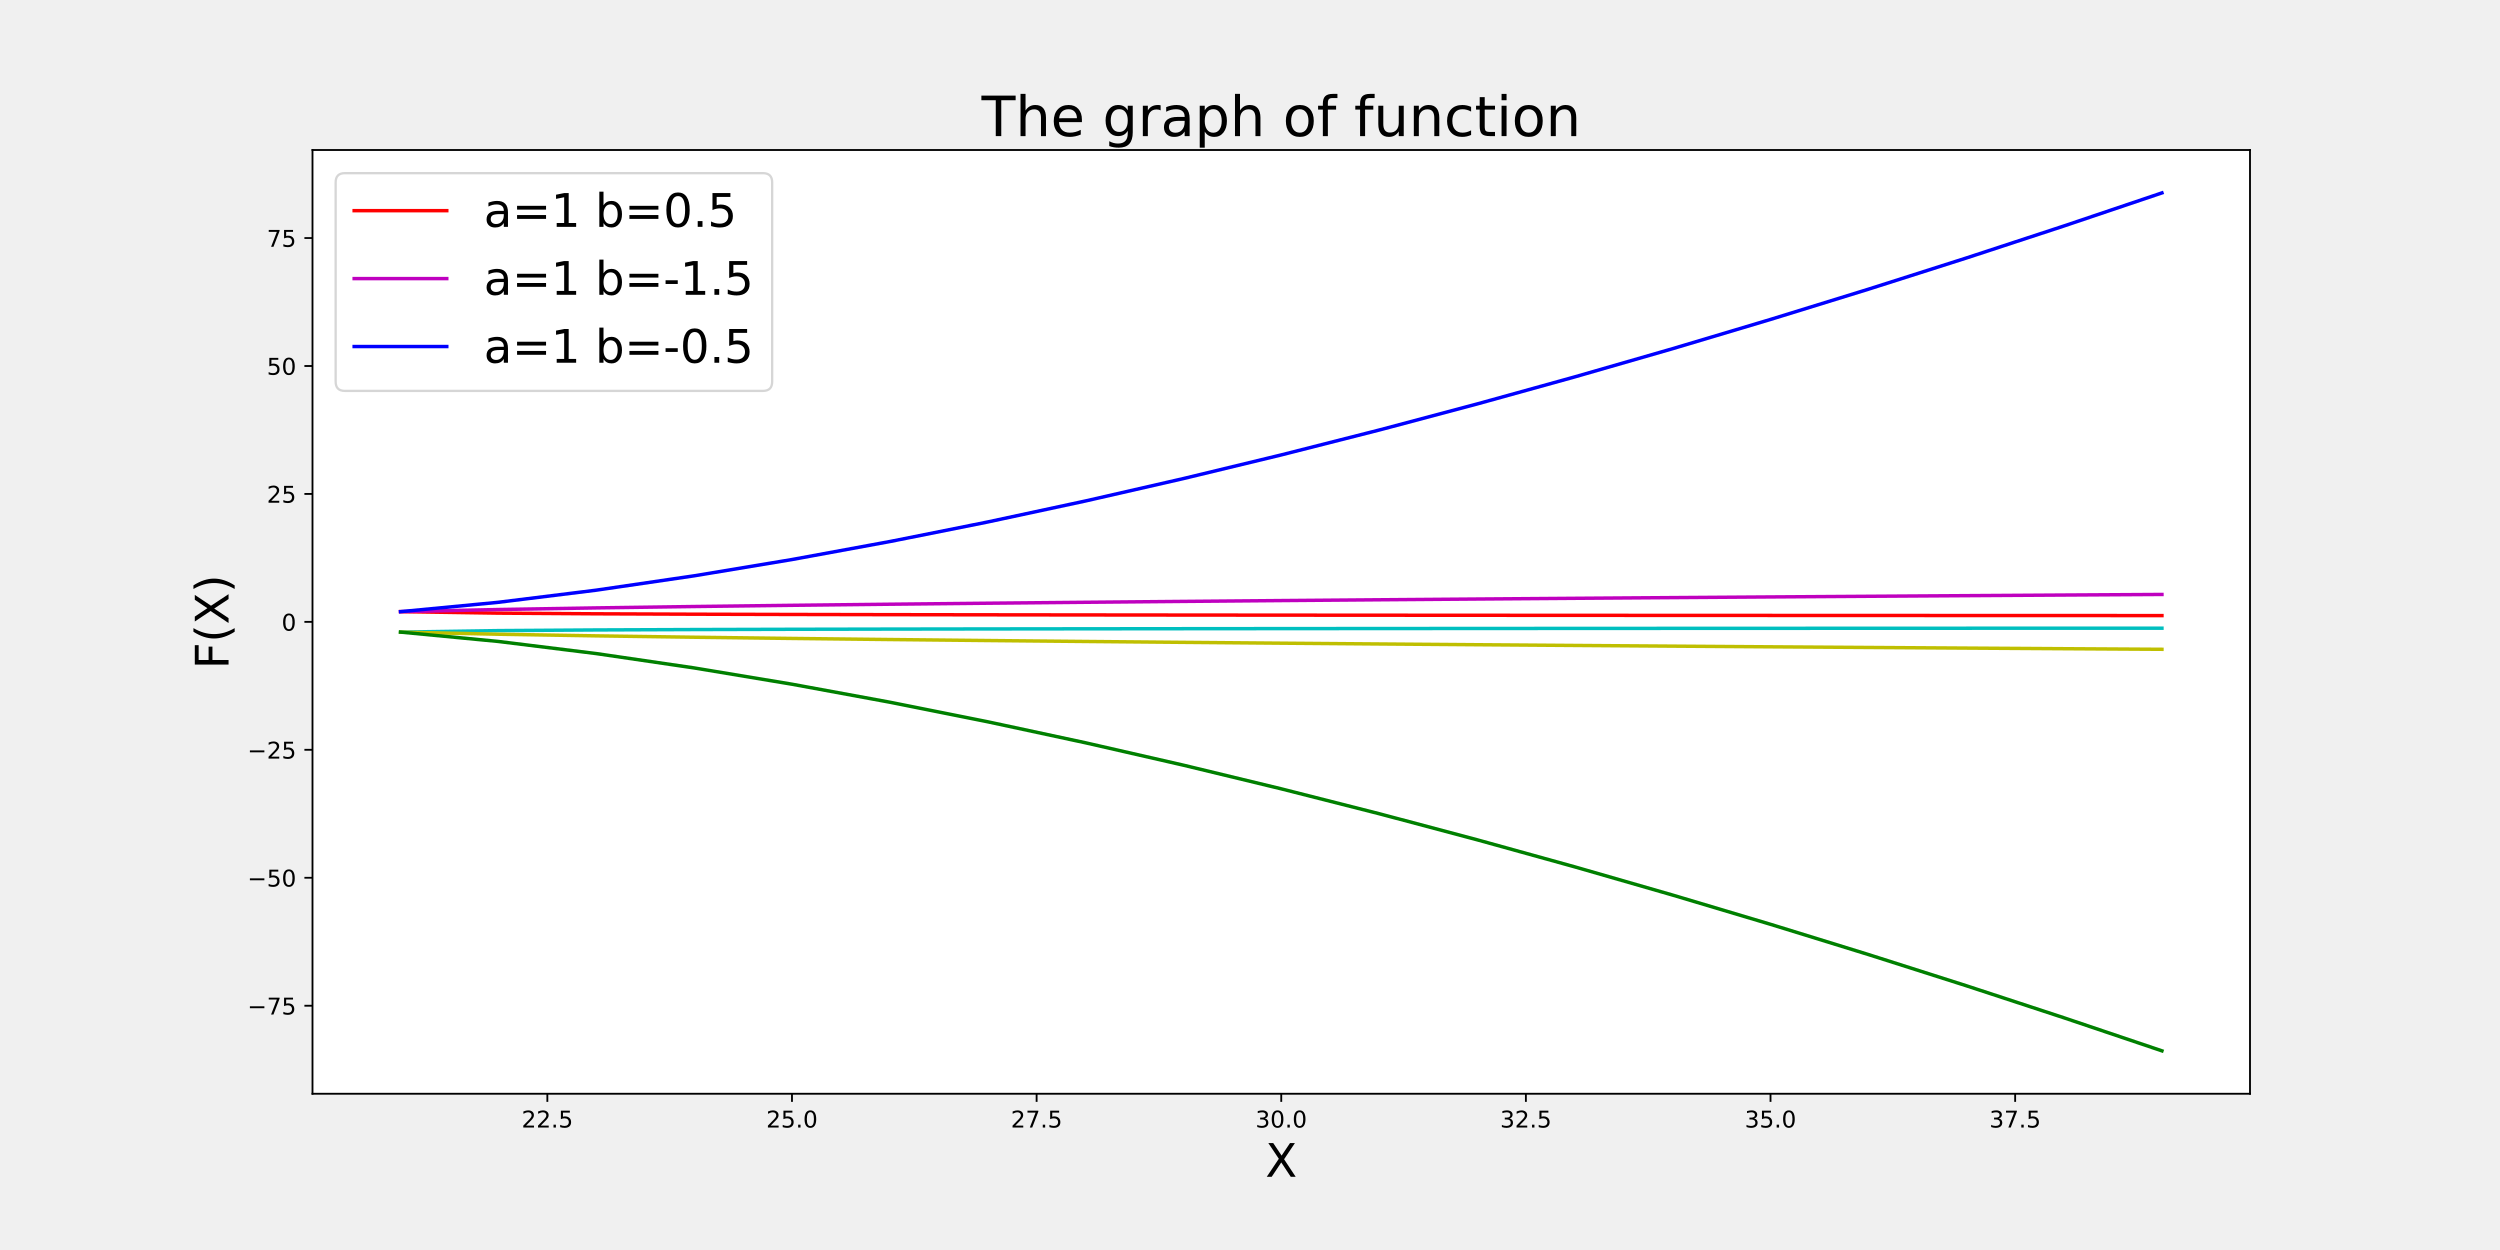
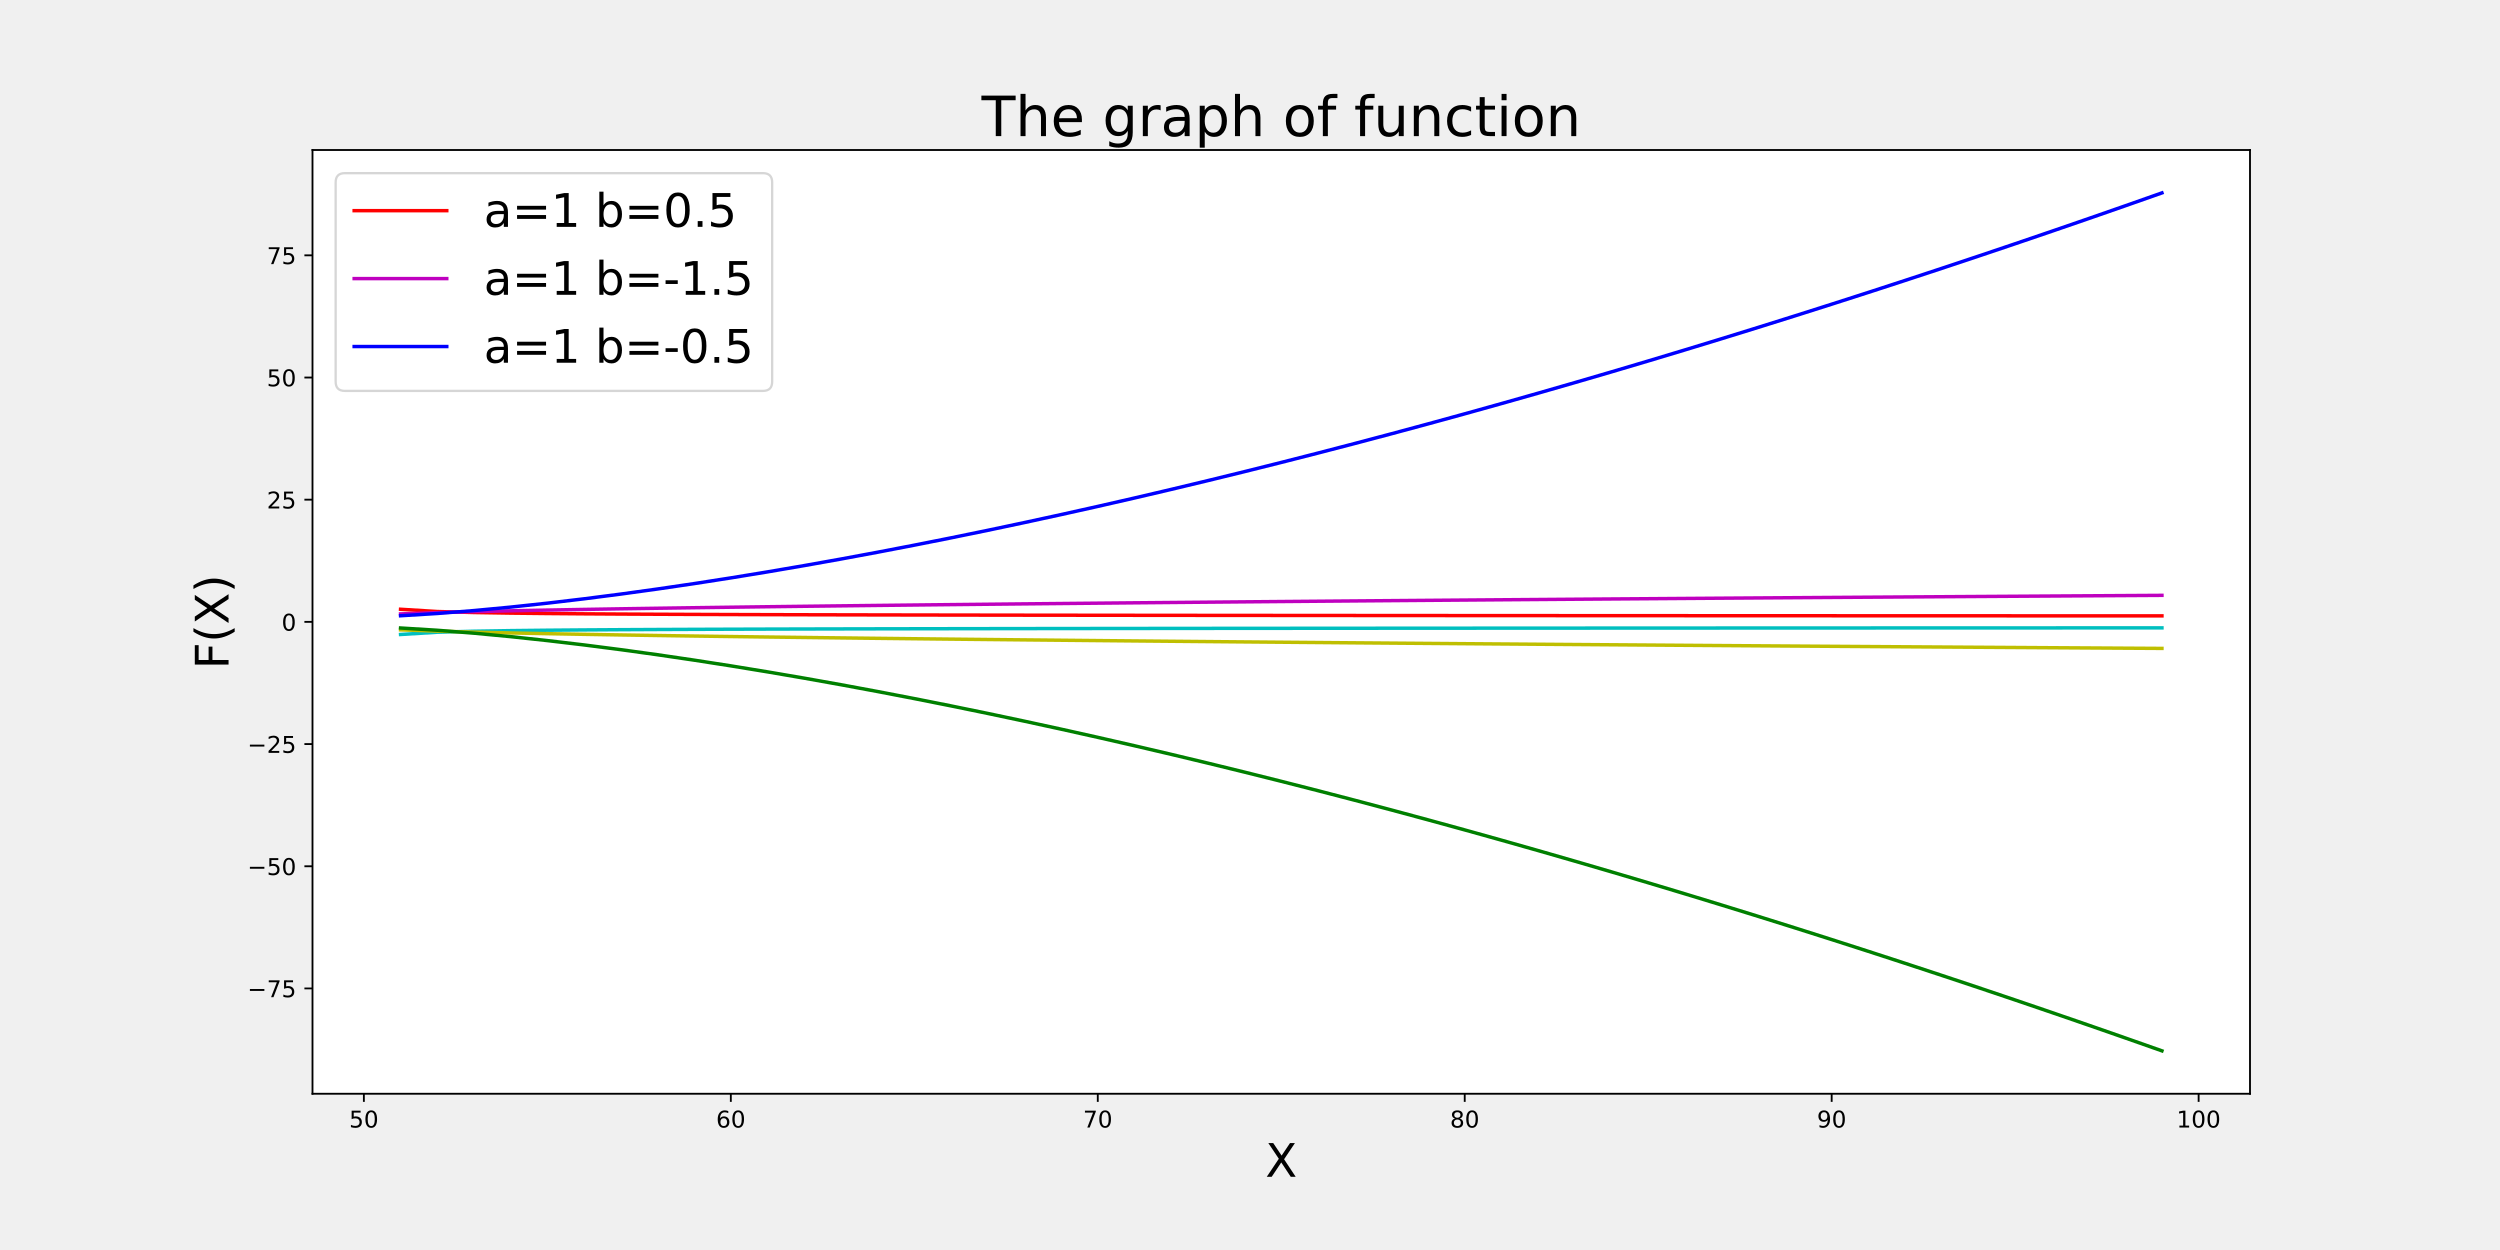
<svg xmlns="http://www.w3.org/2000/svg" xmlns:xlink="http://www.w3.org/1999/xlink" height="540pt" version="1.1" viewBox="0 0 1080 540" width="1080pt">
  <defs>
    <style type="text/css">*{stroke-linecap:butt;stroke-linejoin:round;}</style>
  </defs>
  <g id="figure_1">
    <g id="patch_1">
      <path d="M 0 540  L 1080 540  L 1080 0  L 0 0  z " style="fill:none;" />
    </g>
    <g id="axes_1">
      <g id="patch_2">
        <path d="M 135 472.5  L 972 472.5  L 972 64.8  L 135 64.8  z " style="fill:#ffffff;" />
      </g>
      <g id="matplotlib.axis_1">
        <g id="xtick_1">
          <g id="line2d_1">
            <defs>
-               <path d="M 0 0  L 0 3.5  " id="mf69e8f3338" style="stroke:#000000;stroke-width:0.8;" />
-             </defs>
-             <g>
-               <use style="stroke:#000000;stroke-width:0.8;" x="236.455" xlink:href="#mf69e8f3338" y="472.5" />
+               <path d="M 0 0  L 0 3.5  " id="mfb5286570b" style="stroke:#000000;stroke-width:0.8;" />
+             </defs>
+             <g>
+               <use style="stroke:#000000;stroke-width:0.8;" x="157.193" xlink:href="#mfb5286570b" y="472.5" />
            </g>
          </g>
          <g id="text_1">
-             <g transform="translate(225.3217 487.0984)scale(0.1 -0.1)">
-               <defs>
-                 <path d="M 1228 531  L 3431 531  L 3431 0  L 469 0  L 469 531  Q 828 903 1448 1529  Q 2069 2156 2228 2338  Q 2531 2678 2651 2914  Q 2772 3150 2772 3378  Q 2772 3750 2511 3984  Q 2250 4219 1831 4219  Q 1534 4219 1204 4116  Q 875 4013 500 3803  L 500 4441  Q 881 4594 1212 4672  Q 1544 4750 1819 4750  Q 2544 4750 2975 4387  Q 3406 4025 3406 3419  Q 3406 3131 3298 2873  Q 3191 2616 2906 2266  Q 2828 2175 2409 1742  Q 1991 1309 1228 531  z " id="DejaVuSans-32" transform="scale(0.015625)" />
-                 <path d="M 684 794  L 1344 794  L 1344 0  L 684 0  L 684 794  z " id="DejaVuSans-2e" transform="scale(0.015625)" />
+             <g transform="translate(150.8307 487.0984)scale(0.1 -0.1)">
+               <defs>
                <path d="M 691 4666  L 3169 4666  L 3169 4134  L 1269 4134  L 1269 2991  Q 1406 3038 1543 3061  Q 1681 3084 1819 3084  Q 2600 3084 3056 2656  Q 3513 2228 3513 1497  Q 3513 744 3044 326  Q 2575 -91 1722 -91  Q 1428 -91 1123 -41  Q 819 9 494 109  L 494 744  Q 775 591 1075 516  Q 1375 441 1709 441  Q 2250 441 2565 725  Q 2881 1009 2881 1497  Q 2881 1984 2565 2268  Q 2250 2553 1709 2553  Q 1456 2553 1204 2497  Q 953 2441 691 2322  L 691 4666  z " id="DejaVuSans-35" transform="scale(0.015625)" />
-               </defs>
-               <use xlink:href="#DejaVuSans-32" />
-               <use x="63.623" xlink:href="#DejaVuSans-32" />
-               <use x="127.246" xlink:href="#DejaVuSans-2e" />
-               <use x="159.033" xlink:href="#DejaVuSans-35" />
+                 <path d="M 2034 4250  Q 1547 4250 1301 3770  Q 1056 3291 1056 2328  Q 1056 1369 1301 889  Q 1547 409 2034 409  Q 2525 409 2770 889  Q 3016 1369 3016 2328  Q 3016 3291 2770 3770  Q 2525 4250 2034 4250  z M 2034 4750  Q 2819 4750 3233 4129  Q 3647 3509 3647 2328  Q 3647 1150 3233 529  Q 2819 -91 2034 -91  Q 1250 -91 836 529  Q 422 1150 422 2328  Q 422 3509 836 4129  Q 1250 4750 2034 4750  z " id="DejaVuSans-30" transform="scale(0.015625)" />
+               </defs>
+               <use xlink:href="#DejaVuSans-35" />
+               <use x="63.623" xlink:href="#DejaVuSans-30" />
            </g>
          </g>
        </g>
        <g id="xtick_2">
          <g id="line2d_2">
            <g>
-               <use style="stroke:#000000;stroke-width:0.8;" x="342.136" xlink:href="#mf69e8f3338" y="472.5" />
+               <use style="stroke:#000000;stroke-width:0.8;" x="315.716" xlink:href="#mfb5286570b" y="472.5" />
            </g>
          </g>
          <g id="text_2">
-             <g transform="translate(331.0036 487.0984)scale(0.1 -0.1)">
-               <defs>
-                 <path d="M 2034 4250  Q 1547 4250 1301 3770  Q 1056 3291 1056 2328  Q 1056 1369 1301 889  Q 1547 409 2034 409  Q 2525 409 2770 889  Q 3016 1369 3016 2328  Q 3016 3291 2770 3770  Q 2525 4250 2034 4250  z M 2034 4750  Q 2819 4750 3233 4129  Q 3647 3509 3647 2328  Q 3647 1150 3233 529  Q 2819 -91 2034 -91  Q 1250 -91 836 529  Q 422 1150 422 2328  Q 422 3509 836 4129  Q 1250 4750 2034 4750  z " id="DejaVuSans-30" transform="scale(0.015625)" />
-               </defs>
-               <use xlink:href="#DejaVuSans-32" />
-               <use x="63.623" xlink:href="#DejaVuSans-35" />
-               <use x="127.246" xlink:href="#DejaVuSans-2e" />
-               <use x="159.033" xlink:href="#DejaVuSans-30" />
+             <g transform="translate(309.3534 487.0984)scale(0.1 -0.1)">
+               <defs>
+                 <path d="M 2113 2584  Q 1688 2584 1439 2293  Q 1191 2003 1191 1497  Q 1191 994 1439 701  Q 1688 409 2113 409  Q 2538 409 2786 701  Q 3034 994 3034 1497  Q 3034 2003 2786 2293  Q 2538 2584 2113 2584  z M 3366 4563  L 3366 3988  Q 3128 4100 2886 4159  Q 2644 4219 2406 4219  Q 1781 4219 1451 3797  Q 1122 3375 1075 2522  Q 1259 2794 1537 2939  Q 1816 3084 2150 3084  Q 2853 3084 3261 2657  Q 3669 2231 3669 1497  Q 3669 778 3244 343  Q 2819 -91 2113 -91  Q 1303 -91 875 529  Q 447 1150 447 2328  Q 447 3434 972 4092  Q 1497 4750 2381 4750  Q 2619 4750 2861 4703  Q 3103 4656 3366 4563  z " id="DejaVuSans-36" transform="scale(0.015625)" />
+               </defs>
+               <use xlink:href="#DejaVuSans-36" />
+               <use x="63.623" xlink:href="#DejaVuSans-30" />
            </g>
          </g>
        </g>
        <g id="xtick_3">
          <g id="line2d_3">
            <g>
-               <use style="stroke:#000000;stroke-width:0.8;" x="447.818" xlink:href="#mf69e8f3338" y="472.5" />
+               <use style="stroke:#000000;stroke-width:0.8;" x="474.239" xlink:href="#mfb5286570b" y="472.5" />
            </g>
          </g>
          <g id="text_3">
-             <g transform="translate(436.6854 487.0984)scale(0.1 -0.1)">
+             <g transform="translate(467.8761 487.0984)scale(0.1 -0.1)">
              <defs>
                <path d="M 525 4666  L 3525 4666  L 3525 4397  L 1831 0  L 1172 0  L 2766 4134  L 525 4134  L 525 4666  z " id="DejaVuSans-37" transform="scale(0.015625)" />
              </defs>
-               <use xlink:href="#DejaVuSans-32" />
-               <use x="63.623" xlink:href="#DejaVuSans-37" />
-               <use x="127.246" xlink:href="#DejaVuSans-2e" />
-               <use x="159.033" xlink:href="#DejaVuSans-35" />
+               <use xlink:href="#DejaVuSans-37" />
+               <use x="63.623" xlink:href="#DejaVuSans-30" />
            </g>
          </g>
        </g>
        <g id="xtick_4">
          <g id="line2d_4">
            <g>
-               <use style="stroke:#000000;stroke-width:0.8;" x="553.5" xlink:href="#mf69e8f3338" y="472.5" />
+               <use style="stroke:#000000;stroke-width:0.8;" x="632.761" xlink:href="#mfb5286570b" y="472.5" />
            </g>
          </g>
          <g id="text_4">
-             <g transform="translate(542.3672 487.0984)scale(0.1 -0.1)">
-               <defs>
-                 <path d="M 2597 2516  Q 3050 2419 3304 2112  Q 3559 1806 3559 1356  Q 3559 666 3084 287  Q 2609 -91 1734 -91  Q 1441 -91 1130 -33  Q 819 25 488 141  L 488 750  Q 750 597 1062 519  Q 1375 441 1716 441  Q 2309 441 2620 675  Q 2931 909 2931 1356  Q 2931 1769 2642 2001  Q 2353 2234 1838 2234  L 1294 2234  L 1294 2753  L 1863 2753  Q 2328 2753 2575 2939  Q 2822 3125 2822 3475  Q 2822 3834 2567 4026  Q 2313 4219 1838 4219  Q 1578 4219 1281 4162  Q 984 4106 628 3988  L 628 4550  Q 988 4650 1302 4700  Q 1616 4750 1894 4750  Q 2613 4750 3031 4423  Q 3450 4097 3450 3541  Q 3450 3153 3228 2886  Q 3006 2619 2597 2516  z " id="DejaVuSans-33" transform="scale(0.015625)" />
-               </defs>
-               <use xlink:href="#DejaVuSans-33" />
-               <use x="63.623" xlink:href="#DejaVuSans-30" />
-               <use x="127.246" xlink:href="#DejaVuSans-2e" />
-               <use x="159.033" xlink:href="#DejaVuSans-30" />
+             <g transform="translate(626.3989 487.0984)scale(0.1 -0.1)">
+               <defs>
+                 <path d="M 2034 2216  Q 1584 2216 1326 1975  Q 1069 1734 1069 1313  Q 1069 891 1326 650  Q 1584 409 2034 409  Q 2484 409 2743 651  Q 3003 894 3003 1313  Q 3003 1734 2745 1975  Q 2488 2216 2034 2216  z M 1403 2484  Q 997 2584 770 2862  Q 544 3141 544 3541  Q 544 4100 942 4425  Q 1341 4750 2034 4750  Q 2731 4750 3128 4425  Q 3525 4100 3525 3541  Q 3525 3141 3298 2862  Q 3072 2584 2669 2484  Q 3125 2378 3379 2068  Q 3634 1759 3634 1313  Q 3634 634 3220 271  Q 2806 -91 2034 -91  Q 1263 -91 848 271  Q 434 634 434 1313  Q 434 1759 690 2068  Q 947 2378 1403 2484  z M 1172 3481  Q 1172 3119 1398 2916  Q 1625 2713 2034 2713  Q 2441 2713 2670 2916  Q 2900 3119 2900 3481  Q 2900 3844 2670 4047  Q 2441 4250 2034 4250  Q 1625 4250 1398 4047  Q 1172 3844 1172 3481  z " id="DejaVuSans-38" transform="scale(0.015625)" />
+               </defs>
+               <use xlink:href="#DejaVuSans-38" />
+               <use x="63.623" xlink:href="#DejaVuSans-30" />
            </g>
          </g>
        </g>
        <g id="xtick_5">
          <g id="line2d_5">
            <g>
-               <use style="stroke:#000000;stroke-width:0.8;" x="659.182" xlink:href="#mf69e8f3338" y="472.5" />
+               <use style="stroke:#000000;stroke-width:0.8;" x="791.284" xlink:href="#mfb5286570b" y="472.5" />
            </g>
          </g>
          <g id="text_5">
-             <g transform="translate(648.049 487.0984)scale(0.1 -0.1)">
-               <use xlink:href="#DejaVuSans-33" />
-               <use x="63.623" xlink:href="#DejaVuSans-32" />
-               <use x="127.246" xlink:href="#DejaVuSans-2e" />
-               <use x="159.033" xlink:href="#DejaVuSans-35" />
+             <g transform="translate(784.9216 487.0984)scale(0.1 -0.1)">
+               <defs>
+                 <path d="M 703 97  L 703 672  Q 941 559 1184 500  Q 1428 441 1663 441  Q 2288 441 2617 861  Q 2947 1281 2994 2138  Q 2813 1869 2534 1725  Q 2256 1581 1919 1581  Q 1219 1581 811 2004  Q 403 2428 403 3163  Q 403 3881 828 4315  Q 1253 4750 1959 4750  Q 2769 4750 3195 4129  Q 3622 3509 3622 2328  Q 3622 1225 3098 567  Q 2575 -91 1691 -91  Q 1453 -91 1209 -44  Q 966 3 703 97  z M 1959 2075  Q 2384 2075 2632 2365  Q 2881 2656 2881 3163  Q 2881 3666 2632 3958  Q 2384 4250 1959 4250  Q 1534 4250 1286 3958  Q 1038 3666 1038 3163  Q 1038 2656 1286 2365  Q 1534 2075 1959 2075  z " id="DejaVuSans-39" transform="scale(0.015625)" />
+               </defs>
+               <use xlink:href="#DejaVuSans-39" />
+               <use x="63.623" xlink:href="#DejaVuSans-30" />
            </g>
          </g>
        </g>
        <g id="xtick_6">
          <g id="line2d_6">
            <g>
-               <use style="stroke:#000000;stroke-width:0.8;" x="764.864" xlink:href="#mf69e8f3338" y="472.5" />
+               <use style="stroke:#000000;stroke-width:0.8;" x="949.807" xlink:href="#mfb5286570b" y="472.5" />
            </g>
          </g>
          <g id="text_6">
-             <g transform="translate(753.7308 487.0984)scale(0.1 -0.1)">
-               <use xlink:href="#DejaVuSans-33" />
-               <use x="63.623" xlink:href="#DejaVuSans-35" />
-               <use x="127.246" xlink:href="#DejaVuSans-2e" />
-               <use x="159.033" xlink:href="#DejaVuSans-30" />
-             </g>
-           </g>
-         </g>
-         <g id="xtick_7">
-           <g id="line2d_7">
-             <g>
-               <use style="stroke:#000000;stroke-width:0.8;" x="870.545" xlink:href="#mf69e8f3338" y="472.5" />
-             </g>
-           </g>
-           <g id="text_7">
-             <g transform="translate(859.4126 487.0984)scale(0.1 -0.1)">
-               <use xlink:href="#DejaVuSans-33" />
-               <use x="63.623" xlink:href="#DejaVuSans-37" />
-               <use x="127.246" xlink:href="#DejaVuSans-2e" />
-               <use x="159.033" xlink:href="#DejaVuSans-35" />
-             </g>
-           </g>
-         </g>
-         <g id="text_8">
+             <g transform="translate(940.2631 487.0984)scale(0.1 -0.1)">
+               <defs>
+                 <path d="M 794 531  L 1825 531  L 1825 4091  L 703 3866  L 703 4441  L 1819 4666  L 2450 4666  L 2450 531  L 3481 531  L 3481 0  L 794 0  L 794 531  z " id="DejaVuSans-31" transform="scale(0.015625)" />
+               </defs>
+               <use xlink:href="#DejaVuSans-31" />
+               <use x="63.623" xlink:href="#DejaVuSans-30" />
+               <use x="127.246" xlink:href="#DejaVuSans-30" />
+             </g>
+           </g>
+         </g>
+         <g id="text_7">
          <g transform="translate(546.65 508.375)scale(0.2 -0.2)">
            <defs>
              <path d="M 403 4666  L 1081 4666  L 2241 2931  L 3406 4666  L 4084 4666  L 2584 2425  L 4184 0  L 3506 0  L 2194 1984  L 872 0  L 191 0  L 1856 2491  L 403 4666  z " id="DejaVuSans-58" transform="scale(0.015625)" />
            </defs>
            <use xlink:href="#DejaVuSans-58" />
          </g>
        </g>
      </g>
      <g id="matplotlib.axis_2">
        <g id="ytick_1">
-           <g id="line2d_8">
-             <defs>
-               <path d="M 0 0  L -3.5 0  " id="m05dc06c97a" style="stroke:#000000;stroke-width:0.8;" />
-             </defs>
-             <g>
-               <use style="stroke:#000000;stroke-width:0.8;" x="135" xlink:href="#m05dc06c97a" y="434.47" />
-             </g>
-           </g>
-           <g id="text_9">
-             <g transform="translate(106.8953 438.269)scale(0.1 -0.1)">
+           <g id="line2d_7">
+             <defs>
+               <path d="M 0 0  L -3.5 0  " id="m7bf6f73ae0" style="stroke:#000000;stroke-width:0.8;" />
+             </defs>
+             <g>
+               <use style="stroke:#000000;stroke-width:0.8;" x="135" xlink:href="#m7bf6f73ae0" y="427" />
+             </g>
+           </g>
+           <g id="text_8">
+             <g transform="translate(106.8953 430.7995)scale(0.1 -0.1)">
              <defs>
                <path d="M 678 2272  L 4684 2272  L 4684 1741  L 678 1741  L 678 2272  z " id="DejaVuSans-2212" transform="scale(0.015625)" />
              </defs>
              <use xlink:href="#DejaVuSans-2212" />
              <use x="83.789" xlink:href="#DejaVuSans-37" />
              <use x="147.412" xlink:href="#DejaVuSans-35" />
            </g>
          </g>
        </g>
        <g id="ytick_2">
-           <g id="line2d_9">
-             <g>
-               <use style="stroke:#000000;stroke-width:0.8;" x="135" xlink:href="#m05dc06c97a" y="379.197" />
-             </g>
-           </g>
-           <g id="text_10">
-             <g transform="translate(106.8953 382.9958)scale(0.1 -0.1)">
+           <g id="line2d_8">
+             <g>
+               <use style="stroke:#000000;stroke-width:0.8;" x="135" xlink:href="#m7bf6f73ae0" y="374.217" />
+             </g>
+           </g>
+           <g id="text_9">
+             <g transform="translate(106.8953 378.0161)scale(0.1 -0.1)">
              <use xlink:href="#DejaVuSans-2212" />
              <use x="83.789" xlink:href="#DejaVuSans-35" />
              <use x="147.412" xlink:href="#DejaVuSans-30" />
            </g>
          </g>
        </g>
        <g id="ytick_3">
-           <g id="line2d_10">
-             <g>
-               <use style="stroke:#000000;stroke-width:0.8;" x="135" xlink:href="#m05dc06c97a" y="323.923" />
-             </g>
-           </g>
-           <g id="text_11">
-             <g transform="translate(106.8953 327.7225)scale(0.1 -0.1)">
+           <g id="line2d_9">
+             <g>
+               <use style="stroke:#000000;stroke-width:0.8;" x="135" xlink:href="#m7bf6f73ae0" y="321.433" />
+             </g>
+           </g>
+           <g id="text_10">
+             <g transform="translate(106.8953 325.2326)scale(0.1 -0.1)">
+               <defs>
+                 <path d="M 1228 531  L 3431 531  L 3431 0  L 469 0  L 469 531  Q 828 903 1448 1529  Q 2069 2156 2228 2338  Q 2531 2678 2651 2914  Q 2772 3150 2772 3378  Q 2772 3750 2511 3984  Q 2250 4219 1831 4219  Q 1534 4219 1204 4116  Q 875 4013 500 3803  L 500 4441  Q 881 4594 1212 4672  Q 1544 4750 1819 4750  Q 2544 4750 2975 4387  Q 3406 4025 3406 3419  Q 3406 3131 3298 2873  Q 3191 2616 2906 2266  Q 2828 2175 2409 1742  Q 1991 1309 1228 531  z " id="DejaVuSans-32" transform="scale(0.015625)" />
+               </defs>
              <use xlink:href="#DejaVuSans-2212" />
              <use x="83.789" xlink:href="#DejaVuSans-32" />
              <use x="147.412" xlink:href="#DejaVuSans-35" />
            </g>
          </g>
        </g>
        <g id="ytick_4">
-           <g id="line2d_11">
-             <g>
-               <use style="stroke:#000000;stroke-width:0.8;" x="135" xlink:href="#m05dc06c97a" y="268.65" />
-             </g>
-           </g>
-           <g id="text_12">
+           <g id="line2d_10">
+             <g>
+               <use style="stroke:#000000;stroke-width:0.8;" x="135" xlink:href="#m7bf6f73ae0" y="268.65" />
+             </g>
+           </g>
+           <g id="text_11">
            <g transform="translate(121.6375 272.4492)scale(0.1 -0.1)">
              <use xlink:href="#DejaVuSans-30" />
            </g>
          </g>
        </g>
        <g id="ytick_5">
-           <g id="line2d_12">
-             <g>
-               <use style="stroke:#000000;stroke-width:0.8;" x="135" xlink:href="#m05dc06c97a" y="213.377" />
-             </g>
-           </g>
-           <g id="text_13">
-             <g transform="translate(115.275 217.176)scale(0.1 -0.1)">
+           <g id="line2d_11">
+             <g>
+               <use style="stroke:#000000;stroke-width:0.8;" x="135" xlink:href="#m7bf6f73ae0" y="215.867" />
+             </g>
+           </g>
+           <g id="text_12">
+             <g transform="translate(115.275 219.6658)scale(0.1 -0.1)">
              <use xlink:href="#DejaVuSans-32" />
              <use x="63.623" xlink:href="#DejaVuSans-35" />
            </g>
          </g>
        </g>
        <g id="ytick_6">
+           <g id="line2d_12">
+             <g>
+               <use style="stroke:#000000;stroke-width:0.8;" x="135" xlink:href="#m7bf6f73ae0" y="163.083" />
+             </g>
+           </g>
+           <g id="text_13">
+             <g transform="translate(115.275 166.8824)scale(0.1 -0.1)">
+               <use xlink:href="#DejaVuSans-35" />
+               <use x="63.623" xlink:href="#DejaVuSans-30" />
+             </g>
+           </g>
+         </g>
+         <g id="ytick_7">
          <g id="line2d_13">
            <g>
-               <use style="stroke:#000000;stroke-width:0.8;" x="135" xlink:href="#m05dc06c97a" y="158.103" />
+               <use style="stroke:#000000;stroke-width:0.8;" x="135" xlink:href="#m7bf6f73ae0" y="110.3" />
            </g>
          </g>
          <g id="text_14">
-             <g transform="translate(115.275 161.9027)scale(0.1 -0.1)">
-               <use xlink:href="#DejaVuSans-35" />
-               <use x="63.623" xlink:href="#DejaVuSans-30" />
-             </g>
-           </g>
-         </g>
-         <g id="ytick_7">
-           <g id="line2d_14">
-             <g>
-               <use style="stroke:#000000;stroke-width:0.8;" x="135" xlink:href="#m05dc06c97a" y="102.83" />
-             </g>
-           </g>
-           <g id="text_15">
-             <g transform="translate(115.275 106.6294)scale(0.1 -0.1)">
+             <g transform="translate(115.275 114.0989)scale(0.1 -0.1)">
              <use xlink:href="#DejaVuSans-37" />
              <use x="63.623" xlink:href="#DejaVuSans-35" />
            </g>
          </g>
        </g>
-         <g id="text_16">
+         <g id="text_15">
          <g transform="translate(98.73594 289.0547)rotate(-90)scale(0.2 -0.2)">
            <defs>
              <path d="M 628 4666  L 3309 4666  L 3309 4134  L 1259 4134  L 1259 2759  L 3109 2759  L 3109 2228  L 1259 2228  L 1259 0  L 628 0  L 628 4666  z " id="DejaVuSans-46" transform="scale(0.015625)" />
              <path d="M 1984 4856  Q 1566 4138 1362 3434  Q 1159 2731 1159 2009  Q 1159 1288 1364 580  Q 1569 -128 1984 -844  L 1484 -844  Q 1016 -109 783 600  Q 550 1309 550 2009  Q 550 2706 781 3412  Q 1013 4119 1484 4856  L 1984 4856  z " id="DejaVuSans-28" transform="scale(0.015625)" />
              <path d="M 513 4856  L 1013 4856  Q 1481 4119 1714 3412  Q 1947 2706 1947 2009  Q 1947 1309 1714 600  Q 1481 -109 1013 -844  L 513 -844  Q 928 -128 1133 580  Q 1338 1288 1338 2009  Q 1338 2731 1133 3434  Q 928 4138 513 4856  z " id="DejaVuSans-29" transform="scale(0.015625)" />
            </defs>
            <use xlink:href="#DejaVuSans-46" />
            <use x="57.52" xlink:href="#DejaVuSans-28" />
            <use x="96.533" xlink:href="#DejaVuSans-58" />
            <use x="165.039" xlink:href="#DejaVuSans-29" />
          </g>
        </g>
      </g>
+       <g id="line2d_14">
+         <path clip-path="url(#pb670866c98)" d="M 173.045 263.2  L 188.898 264.178  L 204.75 264.611  L 220.602 264.87  L 236.455 265.046  L 252.307 265.176  L 268.159 265.277  L 284.011 265.358  L 299.864 265.426  L 315.716 265.483  L 331.568 265.532  L 347.42 265.575  L 363.273 265.613  L 379.125 265.646  L 394.977 265.677  L 410.83 265.704  L 426.682 265.729  L 442.534 265.752  L 458.386 265.773  L 474.239 265.792  L 490.091 265.81  L 505.943 265.827  L 521.795 265.843  L 537.648 265.857  L 553.5 265.871  L 569.352 265.884  L 585.205 265.896  L 601.057 265.908  L 616.909 265.919  L 632.761 265.929  L 648.614 265.939  L 664.466 265.949  L 680.318 265.958  L 696.17 265.966  L 712.023 265.974  L 727.875 265.982  L 743.727 265.99  L 759.58 265.997  L 775.432 266.004  L 791.284 266.011  L 807.136 266.017  L 822.989 266.024  L 838.841 266.03  L 854.693 266.035  L 870.545 266.041  L 886.398 266.046  L 902.25 266.052  L 918.102 266.057  L 933.955 266.062  " style="fill:none;stroke:#ff0000;stroke-linecap:square;stroke-width:1.5;" />
+       </g>
      <g id="line2d_15">
-         <path clip-path="url(#p807d4edcf2)" d="M 173.045 264.228  L 215.318 264.876  L 257.591 265.163  L 299.864 265.334  L 342.136 265.45  L 384.409 265.536  L 426.682 265.603  L 468.955 265.657  L 511.227 265.702  L 553.5 265.74  L 595.773 265.772  L 638.045 265.801  L 680.318 265.826  L 722.591 265.848  L 764.864 265.868  L 807.136 265.886  L 849.409 265.903  L 891.682 265.918  L 933.955 265.932  " style="fill:none;stroke:#ff0000;stroke-linecap:square;stroke-width:1.5;" />
+         <path clip-path="url(#pb670866c98)" d="M 173.045 274.1  L 188.898 273.122  L 204.75 272.689  L 220.602 272.43  L 236.455 272.254  L 252.307 272.124  L 268.159 272.023  L 284.011 271.942  L 299.864 271.874  L 315.716 271.817  L 331.568 271.768  L 347.42 271.725  L 363.273 271.687  L 379.125 271.654  L 394.977 271.623  L 410.83 271.596  L 426.682 271.571  L 442.534 271.548  L 458.386 271.527  L 474.239 271.508  L 490.091 271.49  L 505.943 271.473  L 521.795 271.457  L 537.648 271.443  L 553.5 271.429  L 569.352 271.416  L 585.205 271.404  L 601.057 271.392  L 616.909 271.381  L 632.761 271.371  L 648.614 271.361  L 664.466 271.351  L 680.318 271.342  L 696.17 271.334  L 712.023 271.326  L 727.875 271.318  L 743.727 271.31  L 759.58 271.303  L 775.432 271.296  L 791.284 271.289  L 807.136 271.283  L 822.989 271.276  L 838.841 271.27  L 854.693 271.265  L 870.545 271.259  L 886.398 271.254  L 902.25 271.248  L 918.102 271.243  L 933.955 271.238  " style="fill:none;stroke:#00bfbf;stroke-linecap:square;stroke-width:1.5;" />
      </g>
      <g id="line2d_16">
-         <path clip-path="url(#p807d4edcf2)" d="M 173.045 273.072  L 215.318 272.424  L 257.591 272.137  L 299.864 271.966  L 342.136 271.85  L 384.409 271.764  L 426.682 271.697  L 468.955 271.643  L 511.227 271.598  L 553.5 271.56  L 595.773 271.528  L 638.045 271.499  L 680.318 271.474  L 722.591 271.452  L 764.864 271.432  L 807.136 271.414  L 849.409 271.397  L 891.682 271.382  L 933.955 271.368  " style="fill:none;stroke:#00bfbf;stroke-linecap:square;stroke-width:1.5;" />
+         <path clip-path="url(#pb670866c98)" d="M 173.045 265.203  L 188.898 264.65  L 204.75 264.226  L 220.602 263.868  L 236.455 263.553  L 252.307 263.268  L 268.159 263.006  L 284.011 262.762  L 299.864 262.533  L 315.716 262.316  L 331.568 262.11  L 347.42 261.913  L 363.273 261.724  L 379.125 261.542  L 394.977 261.367  L 410.83 261.197  L 426.682 261.033  L 442.534 260.873  L 458.386 260.718  L 474.239 260.567  L 490.091 260.419  L 505.943 260.275  L 521.795 260.135  L 537.648 259.997  L 553.5 259.862  L 569.352 259.73  L 585.205 259.6  L 601.057 259.473  L 616.909 259.348  L 632.761 259.225  L 648.614 259.104  L 664.466 258.985  L 680.318 258.868  L 696.17 258.752  L 712.023 258.639  L 727.875 258.527  L 743.727 258.416  L 759.58 258.307  L 775.432 258.2  L 791.284 258.093  L 807.136 257.988  L 822.989 257.885  L 838.841 257.782  L 854.693 257.681  L 870.545 257.581  L 886.398 257.482  L 902.25 257.384  L 918.102 257.287  L 933.955 257.191  " style="fill:none;stroke:#bf00bf;stroke-linecap:square;stroke-width:1.5;" />
      </g>
      <g id="line2d_17">
-         <path clip-path="url(#p807d4edcf2)" d="M 173.045 264.228  L 215.318 263.312  L 257.591 262.61  L 299.864 262.017  L 342.136 261.495  L 384.409 261.023  L 426.682 260.589  L 468.955 260.186  L 511.227 259.806  L 553.5 259.447  L 595.773 259.106  L 638.045 258.78  L 680.318 258.467  L 722.591 258.167  L 764.864 257.876  L 807.136 257.595  L 849.409 257.323  L 891.682 257.059  L 933.955 256.802  " style="fill:none;stroke:#bf00bf;stroke-linecap:square;stroke-width:1.5;" />
+         <path clip-path="url(#pb670866c98)" d="M 173.045 272.097  L 188.898 272.65  L 204.75 273.074  L 220.602 273.432  L 236.455 273.747  L 252.307 274.032  L 268.159 274.294  L 284.011 274.538  L 299.864 274.767  L 315.716 274.984  L 331.568 275.19  L 347.42 275.387  L 363.273 275.576  L 379.125 275.758  L 394.977 275.933  L 410.83 276.103  L 426.682 276.267  L 442.534 276.427  L 458.386 276.582  L 474.239 276.733  L 490.091 276.881  L 505.943 277.025  L 521.795 277.165  L 537.648 277.303  L 553.5 277.438  L 569.352 277.57  L 585.205 277.7  L 601.057 277.827  L 616.909 277.952  L 632.761 278.075  L 648.614 278.196  L 664.466 278.315  L 680.318 278.432  L 696.17 278.548  L 712.023 278.661  L 727.875 278.773  L 743.727 278.884  L 759.58 278.993  L 775.432 279.1  L 791.284 279.207  L 807.136 279.312  L 822.989 279.415  L 838.841 279.518  L 854.693 279.619  L 870.545 279.719  L 886.398 279.818  L 902.25 279.916  L 918.102 280.013  L 933.955 280.109  " style="fill:none;stroke:#bfbf00;stroke-linecap:square;stroke-width:1.5;" />
      </g>
      <g id="line2d_18">
-         <path clip-path="url(#p807d4edcf2)" d="M 173.045 273.072  L 215.318 273.988  L 257.591 274.69  L 299.864 275.283  L 342.136 275.805  L 384.409 276.277  L 426.682 276.711  L 468.955 277.114  L 511.227 277.494  L 553.5 277.853  L 595.773 278.194  L 638.045 278.52  L 680.318 278.833  L 722.591 279.133  L 764.864 279.424  L 807.136 279.705  L 849.409 279.977  L 891.682 280.241  L 933.955 280.498  " style="fill:none;stroke:#bfbf00;stroke-linecap:square;stroke-width:1.5;" />
+         <path clip-path="url(#pb670866c98)" d="M 173.045 266.005  L 188.898 265.028  L 204.75 263.763  L 220.602 262.266  L 236.455 260.567  L 252.307 258.689  L 268.159 256.646  L 284.011 254.453  L 299.864 252.117  L 315.716 249.648  L 331.568 247.052  L 347.42 244.335  L 363.273 241.503  L 379.125 238.559  L 394.977 235.508  L 410.83 232.354  L 426.682 229.1  L 442.534 225.748  L 458.386 222.302  L 474.239 218.765  L 490.091 215.137  L 505.943 211.422  L 521.795 207.622  L 537.648 203.738  L 553.5 199.772  L 569.352 195.727  L 585.205 191.602  L 601.057 187.401  L 616.909 183.124  L 632.761 178.772  L 648.614 174.347  L 664.466 169.851  L 680.318 165.283  L 696.17 160.646  L 712.023 155.94  L 727.875 151.166  L 743.727 146.326  L 759.58 141.42  L 775.432 136.448  L 791.284 131.413  L 807.136 126.314  L 822.989 121.153  L 838.841 115.93  L 854.693 110.646  L 870.545 105.301  L 886.398 99.897  L 902.25 94.433  L 918.102 88.911  L 933.955 83.332  " style="fill:none;stroke:#0000ff;stroke-linecap:square;stroke-width:1.5;" />
      </g>
      <g id="line2d_19">
-         <path clip-path="url(#p807d4edcf2)" d="M 173.045 264.228  L 215.318 260.186  L 257.591 254.951  L 299.864 248.752  L 342.136 241.72  L 384.409 233.945  L 426.682 225.492  L 468.955 216.411  L 511.227 206.744  L 553.5 196.523  L 595.773 185.778  L 638.045 174.532  L 680.318 162.808  L 722.591 150.623  L 764.864 137.996  L 807.136 124.94  L 849.409 111.469  L 891.682 97.596  L 933.955 83.332  " style="fill:none;stroke:#0000ff;stroke-linecap:square;stroke-width:1.5;" />
-       </g>
-       <g id="line2d_20">
-         <path clip-path="url(#p807d4edcf2)" d="M 173.045 273.072  L 215.318 277.114  L 257.591 282.349  L 299.864 288.548  L 342.136 295.58  L 384.409 303.355  L 426.682 311.808  L 468.955 320.889  L 511.227 330.556  L 553.5 340.777  L 595.773 351.522  L 638.045 362.768  L 680.318 374.492  L 722.591 386.677  L 764.864 399.304  L 807.136 412.36  L 849.409 425.831  L 891.682 439.704  L 933.955 453.968  " style="fill:none;stroke:#008000;stroke-linecap:square;stroke-width:1.5;" />
+         <path clip-path="url(#pb670866c98)" d="M 173.045 271.295  L 188.898 272.272  L 204.75 273.537  L 220.602 275.034  L 236.455 276.733  L 252.307 278.611  L 268.159 280.654  L 284.011 282.847  L 299.864 285.183  L 315.716 287.652  L 331.568 290.248  L 347.42 292.965  L 363.273 295.797  L 379.125 298.741  L 394.977 301.792  L 410.83 304.946  L 426.682 308.2  L 442.534 311.552  L 458.386 314.998  L 474.239 318.535  L 490.091 322.163  L 505.943 325.878  L 521.795 329.678  L 537.648 333.562  L 553.5 337.528  L 569.352 341.573  L 585.205 345.698  L 601.057 349.899  L 616.909 354.176  L 632.761 358.528  L 648.614 362.953  L 664.466 367.449  L 680.318 372.017  L 696.17 376.654  L 712.023 381.36  L 727.875 386.134  L 743.727 390.974  L 759.58 395.88  L 775.432 400.852  L 791.284 405.887  L 807.136 410.986  L 822.989 416.147  L 838.841 421.37  L 854.693 426.654  L 870.545 431.999  L 886.398 437.403  L 902.25 442.867  L 918.102 448.389  L 933.955 453.968  " style="fill:none;stroke:#008000;stroke-linecap:square;stroke-width:1.5;" />
      </g>
      <g id="patch_3">
        <path d="M 135 472.5  L 135 64.8  " style="fill:none;stroke:#000000;stroke-linecap:square;stroke-linejoin:miter;stroke-width:0.8;" />
      </g>
      <g id="patch_4">
        <path d="M 972 472.5  L 972 64.8  " style="fill:none;stroke:#000000;stroke-linecap:square;stroke-linejoin:miter;stroke-width:0.8;" />
      </g>
      <g id="patch_5">
        <path d="M 135 472.5  L 972 472.5  " style="fill:none;stroke:#000000;stroke-linecap:square;stroke-linejoin:miter;stroke-width:0.8;" />
      </g>
      <g id="patch_6">
        <path d="M 135 64.8  L 972 64.8  " style="fill:none;stroke:#000000;stroke-linecap:square;stroke-linejoin:miter;stroke-width:0.8;" />
      </g>
-       <g id="text_17">
+       <g id="text_16">
        <g transform="translate(424.0275 58.8)scale(0.24 -0.24)">
          <defs>
            <path d="M -19 4666  L 3928 4666  L 3928 4134  L 2272 4134  L 2272 0  L 1638 0  L 1638 4134  L -19 4134  L -19 4666  z " id="DejaVuSans-54" transform="scale(0.015625)" />
            <path d="M 3513 2113  L 3513 0  L 2938 0  L 2938 2094  Q 2938 2591 2744 2837  Q 2550 3084 2163 3084  Q 1697 3084 1428 2787  Q 1159 2491 1159 1978  L 1159 0  L 581 0  L 581 4863  L 1159 4863  L 1159 2956  Q 1366 3272 1645 3428  Q 1925 3584 2291 3584  Q 2894 3584 3203 3211  Q 3513 2838 3513 2113  z " id="DejaVuSans-68" transform="scale(0.015625)" />
            <path d="M 3597 1894  L 3597 1613  L 953 1613  Q 991 1019 1311 708  Q 1631 397 2203 397  Q 2534 397 2845 478  Q 3156 559 3463 722  L 3463 178  Q 3153 47 2828 -22  Q 2503 -91 2169 -91  Q 1331 -91 842 396  Q 353 884 353 1716  Q 353 2575 817 3079  Q 1281 3584 2069 3584  Q 2775 3584 3186 3129  Q 3597 2675 3597 1894  z M 3022 2063  Q 3016 2534 2758 2815  Q 2500 3097 2075 3097  Q 1594 3097 1305 2825  Q 1016 2553 972 2059  L 3022 2063  z " id="DejaVuSans-65" transform="scale(0.015625)" />
            <path id="DejaVuSans-20" transform="scale(0.015625)" />
            <path d="M 2906 1791  Q 2906 2416 2648 2759  Q 2391 3103 1925 3103  Q 1463 3103 1205 2759  Q 947 2416 947 1791  Q 947 1169 1205 825  Q 1463 481 1925 481  Q 2391 481 2648 825  Q 2906 1169 2906 1791  z M 3481 434  Q 3481 -459 3084 -895  Q 2688 -1331 1869 -1331  Q 1566 -1331 1297 -1286  Q 1028 -1241 775 -1147  L 775 -588  Q 1028 -725 1275 -790  Q 1522 -856 1778 -856  Q 2344 -856 2625 -561  Q 2906 -266 2906 331  L 2906 616  Q 2728 306 2450 153  Q 2172 0 1784 0  Q 1141 0 747 490  Q 353 981 353 1791  Q 353 2603 747 3093  Q 1141 3584 1784 3584  Q 2172 3584 2450 3431  Q 2728 3278 2906 2969  L 2906 3500  L 3481 3500  L 3481 434  z " id="DejaVuSans-67" transform="scale(0.015625)" />
            <path d="M 2631 2963  Q 2534 3019 2420 3045  Q 2306 3072 2169 3072  Q 1681 3072 1420 2755  Q 1159 2438 1159 1844  L 1159 0  L 581 0  L 581 3500  L 1159 3500  L 1159 2956  Q 1341 3275 1631 3429  Q 1922 3584 2338 3584  Q 2397 3584 2469 3576  Q 2541 3569 2628 3553  L 2631 2963  z " id="DejaVuSans-72" transform="scale(0.015625)" />
            <path d="M 2194 1759  Q 1497 1759 1228 1600  Q 959 1441 959 1056  Q 959 750 1161 570  Q 1363 391 1709 391  Q 2188 391 2477 730  Q 2766 1069 2766 1631  L 2766 1759  L 2194 1759  z M 3341 1997  L 3341 0  L 2766 0  L 2766 531  Q 2569 213 2275 61  Q 1981 -91 1556 -91  Q 1019 -91 701 211  Q 384 513 384 1019  Q 384 1609 779 1909  Q 1175 2209 1959 2209  L 2766 2209  L 2766 2266  Q 2766 2663 2505 2880  Q 2244 3097 1772 3097  Q 1472 3097 1187 3025  Q 903 2953 641 2809  L 641 3341  Q 956 3463 1253 3523  Q 1550 3584 1831 3584  Q 2591 3584 2966 3190  Q 3341 2797 3341 1997  z " id="DejaVuSans-61" transform="scale(0.015625)" />
            <path d="M 1159 525  L 1159 -1331  L 581 -1331  L 581 3500  L 1159 3500  L 1159 2969  Q 1341 3281 1617 3432  Q 1894 3584 2278 3584  Q 2916 3584 3314 3078  Q 3713 2572 3713 1747  Q 3713 922 3314 415  Q 2916 -91 2278 -91  Q 1894 -91 1617 61  Q 1341 213 1159 525  z M 3116 1747  Q 3116 2381 2855 2742  Q 2594 3103 2138 3103  Q 1681 3103 1420 2742  Q 1159 2381 1159 1747  Q 1159 1113 1420 752  Q 1681 391 2138 391  Q 2594 391 2855 752  Q 3116 1113 3116 1747  z " id="DejaVuSans-70" transform="scale(0.015625)" />
            <path d="M 1959 3097  Q 1497 3097 1228 2736  Q 959 2375 959 1747  Q 959 1119 1226 758  Q 1494 397 1959 397  Q 2419 397 2687 759  Q 2956 1122 2956 1747  Q 2956 2369 2687 2733  Q 2419 3097 1959 3097  z M 1959 3584  Q 2709 3584 3137 3096  Q 3566 2609 3566 1747  Q 3566 888 3137 398  Q 2709 -91 1959 -91  Q 1206 -91 779 398  Q 353 888 353 1747  Q 353 2609 779 3096  Q 1206 3584 1959 3584  z " id="DejaVuSans-6f" transform="scale(0.015625)" />
            <path d="M 2375 4863  L 2375 4384  L 1825 4384  Q 1516 4384 1395 4259  Q 1275 4134 1275 3809  L 1275 3500  L 2222 3500  L 2222 3053  L 1275 3053  L 1275 0  L 697 0  L 697 3053  L 147 3053  L 147 3500  L 697 3500  L 697 3744  Q 697 4328 969 4595  Q 1241 4863 1831 4863  L 2375 4863  z " id="DejaVuSans-66" transform="scale(0.015625)" />
            <path d="M 544 1381  L 544 3500  L 1119 3500  L 1119 1403  Q 1119 906 1312 657  Q 1506 409 1894 409  Q 2359 409 2629 706  Q 2900 1003 2900 1516  L 2900 3500  L 3475 3500  L 3475 0  L 2900 0  L 2900 538  Q 2691 219 2414 64  Q 2138 -91 1772 -91  Q 1169 -91 856 284  Q 544 659 544 1381  z M 1991 3584  L 1991 3584  z " id="DejaVuSans-75" transform="scale(0.015625)" />
            <path d="M 3513 2113  L 3513 0  L 2938 0  L 2938 2094  Q 2938 2591 2744 2837  Q 2550 3084 2163 3084  Q 1697 3084 1428 2787  Q 1159 2491 1159 1978  L 1159 0  L 581 0  L 581 3500  L 1159 3500  L 1159 2956  Q 1366 3272 1645 3428  Q 1925 3584 2291 3584  Q 2894 3584 3203 3211  Q 3513 2838 3513 2113  z " id="DejaVuSans-6e" transform="scale(0.015625)" />
            <path d="M 3122 3366  L 3122 2828  Q 2878 2963 2633 3030  Q 2388 3097 2138 3097  Q 1578 3097 1268 2742  Q 959 2388 959 1747  Q 959 1106 1268 751  Q 1578 397 2138 397  Q 2388 397 2633 464  Q 2878 531 3122 666  L 3122 134  Q 2881 22 2623 -34  Q 2366 -91 2075 -91  Q 1284 -91 818 406  Q 353 903 353 1747  Q 353 2603 823 3093  Q 1294 3584 2113 3584  Q 2378 3584 2631 3529  Q 2884 3475 3122 3366  z " id="DejaVuSans-63" transform="scale(0.015625)" />
            <path d="M 1172 4494  L 1172 3500  L 2356 3500  L 2356 3053  L 1172 3053  L 1172 1153  Q 1172 725 1289 603  Q 1406 481 1766 481  L 2356 481  L 2356 0  L 1766 0  Q 1100 0 847 248  Q 594 497 594 1153  L 594 3053  L 172 3053  L 172 3500  L 594 3500  L 594 4494  L 1172 4494  z " id="DejaVuSans-74" transform="scale(0.015625)" />
            <path d="M 603 3500  L 1178 3500  L 1178 0  L 603 0  L 603 3500  z M 603 4863  L 1178 4863  L 1178 4134  L 603 4134  L 603 4863  z " id="DejaVuSans-69" transform="scale(0.015625)" />
          </defs>
          <use xlink:href="#DejaVuSans-54" />
          <use x="61.084" xlink:href="#DejaVuSans-68" />
          <use x="124.463" xlink:href="#DejaVuSans-65" />
          <use x="185.986" xlink:href="#DejaVuSans-20" />
          <use x="217.773" xlink:href="#DejaVuSans-67" />
          <use x="281.25" xlink:href="#DejaVuSans-72" />
          <use x="322.363" xlink:href="#DejaVuSans-61" />
          <use x="383.643" xlink:href="#DejaVuSans-70" />
          <use x="447.119" xlink:href="#DejaVuSans-68" />
          <use x="510.498" xlink:href="#DejaVuSans-20" />
          <use x="542.285" xlink:href="#DejaVuSans-6f" />
          <use x="603.467" xlink:href="#DejaVuSans-66" />
          <use x="638.672" xlink:href="#DejaVuSans-20" />
          <use x="670.459" xlink:href="#DejaVuSans-66" />
          <use x="705.664" xlink:href="#DejaVuSans-75" />
          <use x="769.043" xlink:href="#DejaVuSans-6e" />
          <use x="832.422" xlink:href="#DejaVuSans-63" />
          <use x="887.402" xlink:href="#DejaVuSans-74" />
          <use x="926.611" xlink:href="#DejaVuSans-69" />
          <use x="954.395" xlink:href="#DejaVuSans-6f" />
          <use x="1015.576" xlink:href="#DejaVuSans-6e" />
        </g>
      </g>
      <g id="legend_1">
        <g id="patch_7">
          <path d="M 149 168.869  L 329.575 168.869  Q 333.575 168.869 333.575 164.869  L 333.575 78.8  Q 333.575 74.8 329.575 74.8  L 149 74.8  Q 145 74.8 145 78.8  L 145 164.869  Q 145 168.869 149 168.869  z " style="fill:#ffffff;opacity:0.8;stroke:#cccccc;stroke-linejoin:miter;" />
        </g>
-         <g id="line2d_21">
+         <g id="line2d_20">
          <path d="M 153 90.997  L 193 90.997  " style="fill:none;stroke:#ff0000;stroke-linecap:square;stroke-width:1.5;" />
        </g>
-         <g id="line2d_22" />
-         <g id="text_18">
+         <g id="line2d_21" />
+         <g id="text_17">
          <g transform="translate(209 97.99688)scale(0.2 -0.2)">
            <defs>
              <path d="M 678 2906  L 4684 2906  L 4684 2381  L 678 2381  L 678 2906  z M 678 1631  L 4684 1631  L 4684 1100  L 678 1100  L 678 1631  z " id="DejaVuSans-3d" transform="scale(0.015625)" />
-               <path d="M 794 531  L 1825 531  L 1825 4091  L 703 3866  L 703 4441  L 1819 4666  L 2450 4666  L 2450 531  L 3481 531  L 3481 0  L 794 0  L 794 531  z " id="DejaVuSans-31" transform="scale(0.015625)" />
              <path d="M 3116 1747  Q 3116 2381 2855 2742  Q 2594 3103 2138 3103  Q 1681 3103 1420 2742  Q 1159 2381 1159 1747  Q 1159 1113 1420 752  Q 1681 391 2138 391  Q 2594 391 2855 752  Q 3116 1113 3116 1747  z M 1159 2969  Q 1341 3281 1617 3432  Q 1894 3584 2278 3584  Q 2916 3584 3314 3078  Q 3713 2572 3713 1747  Q 3713 922 3314 415  Q 2916 -91 2278 -91  Q 1894 -91 1617 61  Q 1341 213 1159 525  L 1159 0  L 581 0  L 581 4863  L 1159 4863  L 1159 2969  z " id="DejaVuSans-62" transform="scale(0.015625)" />
+               <path d="M 684 794  L 1344 794  L 1344 0  L 684 0  L 684 794  z " id="DejaVuSans-2e" transform="scale(0.015625)" />
            </defs>
            <use xlink:href="#DejaVuSans-61" />
            <use x="61.279" xlink:href="#DejaVuSans-3d" />
            <use x="145.068" xlink:href="#DejaVuSans-31" />
            <use x="208.691" xlink:href="#DejaVuSans-20" />
            <use x="240.479" xlink:href="#DejaVuSans-62" />
            <use x="303.955" xlink:href="#DejaVuSans-3d" />
            <use x="387.744" xlink:href="#DejaVuSans-30" />
            <use x="451.367" xlink:href="#DejaVuSans-2e" />
            <use x="483.154" xlink:href="#DejaVuSans-35" />
          </g>
        </g>
-         <g id="line2d_23">
+         <g id="line2d_22">
          <path d="M 153 120.353  L 193 120.353  " style="fill:none;stroke:#bf00bf;stroke-linecap:square;stroke-width:1.5;" />
        </g>
-         <g id="line2d_24" />
-         <g id="text_19">
+         <g id="line2d_23" />
+         <g id="text_18">
          <g transform="translate(209 127.3531)scale(0.2 -0.2)">
            <defs>
              <path d="M 313 2009  L 1997 2009  L 1997 1497  L 313 1497  L 313 2009  z " id="DejaVuSans-2d" transform="scale(0.015625)" />
            </defs>
            <use xlink:href="#DejaVuSans-61" />
            <use x="61.279" xlink:href="#DejaVuSans-3d" />
            <use x="145.068" xlink:href="#DejaVuSans-31" />
            <use x="208.691" xlink:href="#DejaVuSans-20" />
            <use x="240.479" xlink:href="#DejaVuSans-62" />
            <use x="303.955" xlink:href="#DejaVuSans-3d" />
            <use x="387.744" xlink:href="#DejaVuSans-2d" />
            <use x="423.828" xlink:href="#DejaVuSans-31" />
            <use x="487.451" xlink:href="#DejaVuSans-2e" />
            <use x="519.238" xlink:href="#DejaVuSans-35" />
          </g>
        </g>
-         <g id="line2d_25">
+         <g id="line2d_24">
          <path d="M 153 149.709  L 193 149.709  " style="fill:none;stroke:#0000ff;stroke-linecap:square;stroke-width:1.5;" />
        </g>
-         <g id="line2d_26" />
-         <g id="text_20">
+         <g id="line2d_25" />
+         <g id="text_19">
          <g transform="translate(209 156.7094)scale(0.2 -0.2)">
            <use xlink:href="#DejaVuSans-61" />
            <use x="61.279" xlink:href="#DejaVuSans-3d" />
            <use x="145.068" xlink:href="#DejaVuSans-31" />
            <use x="208.691" xlink:href="#DejaVuSans-20" />
            <use x="240.479" xlink:href="#DejaVuSans-62" />
            <use x="303.955" xlink:href="#DejaVuSans-3d" />
            <use x="387.744" xlink:href="#DejaVuSans-2d" />
            <use x="423.828" xlink:href="#DejaVuSans-30" />
            <use x="487.451" xlink:href="#DejaVuSans-2e" />
            <use x="519.238" xlink:href="#DejaVuSans-35" />
          </g>
        </g>
      </g>
    </g>
  </g>
  <defs>
-     <clipPath id="p807d4edcf2">
+     <clipPath id="pb670866c98">
      <rect height="407.7" width="837" x="135" y="64.8" />
    </clipPath>
  </defs>
</svg>
